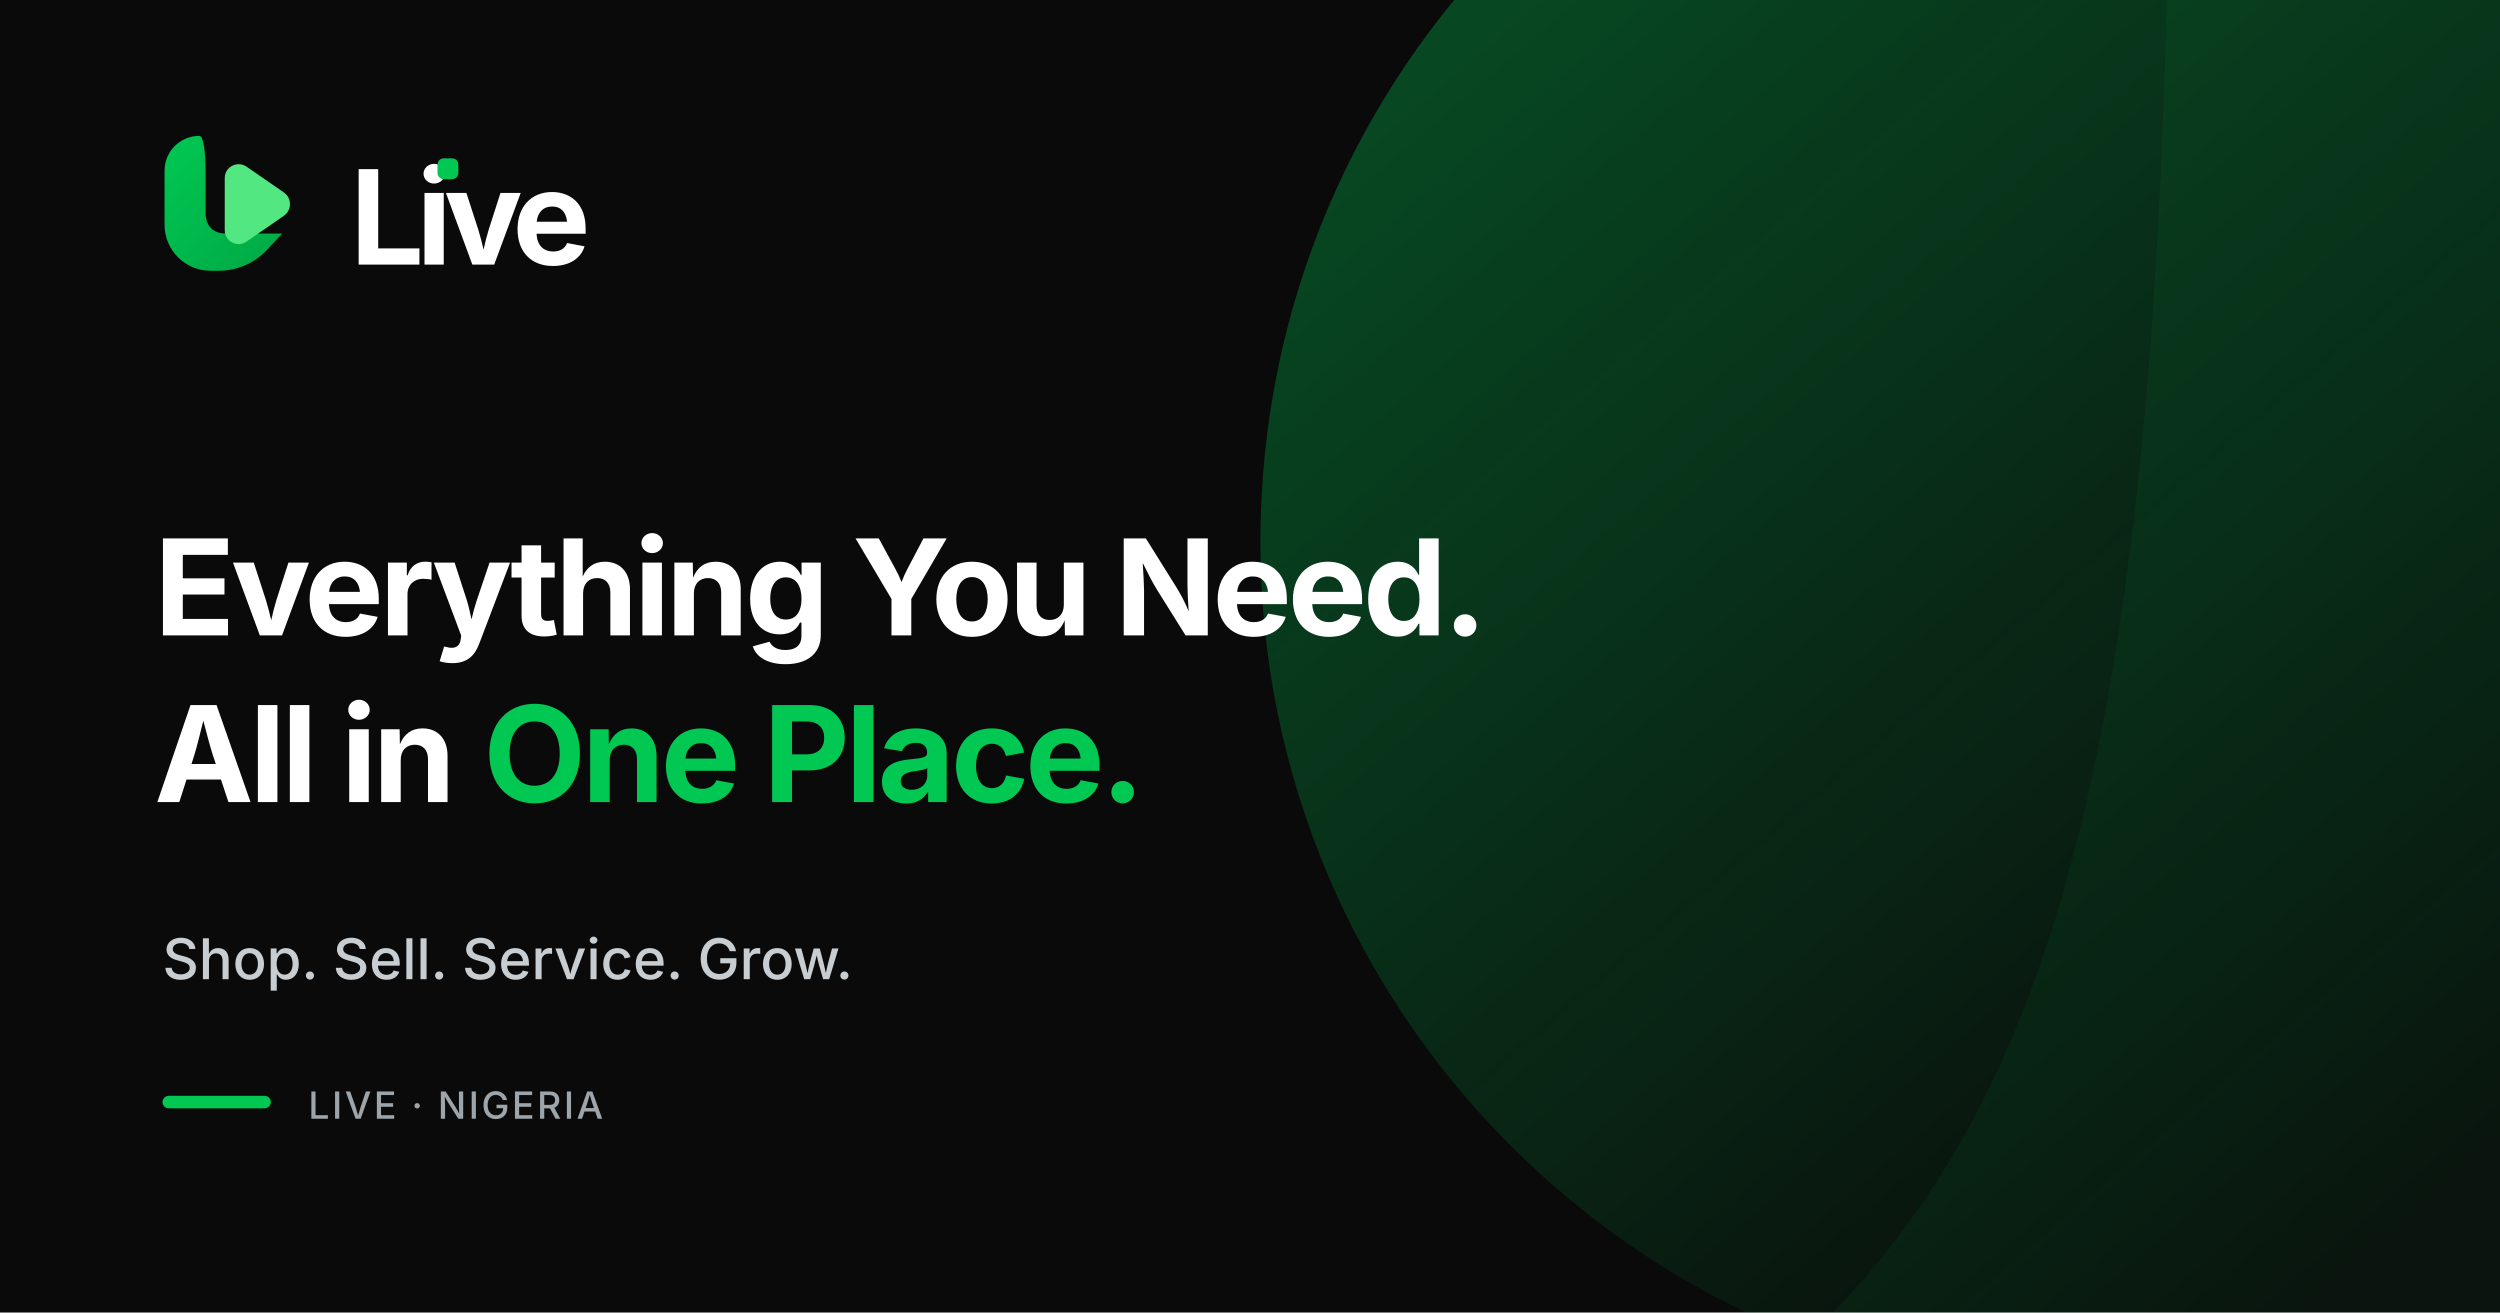
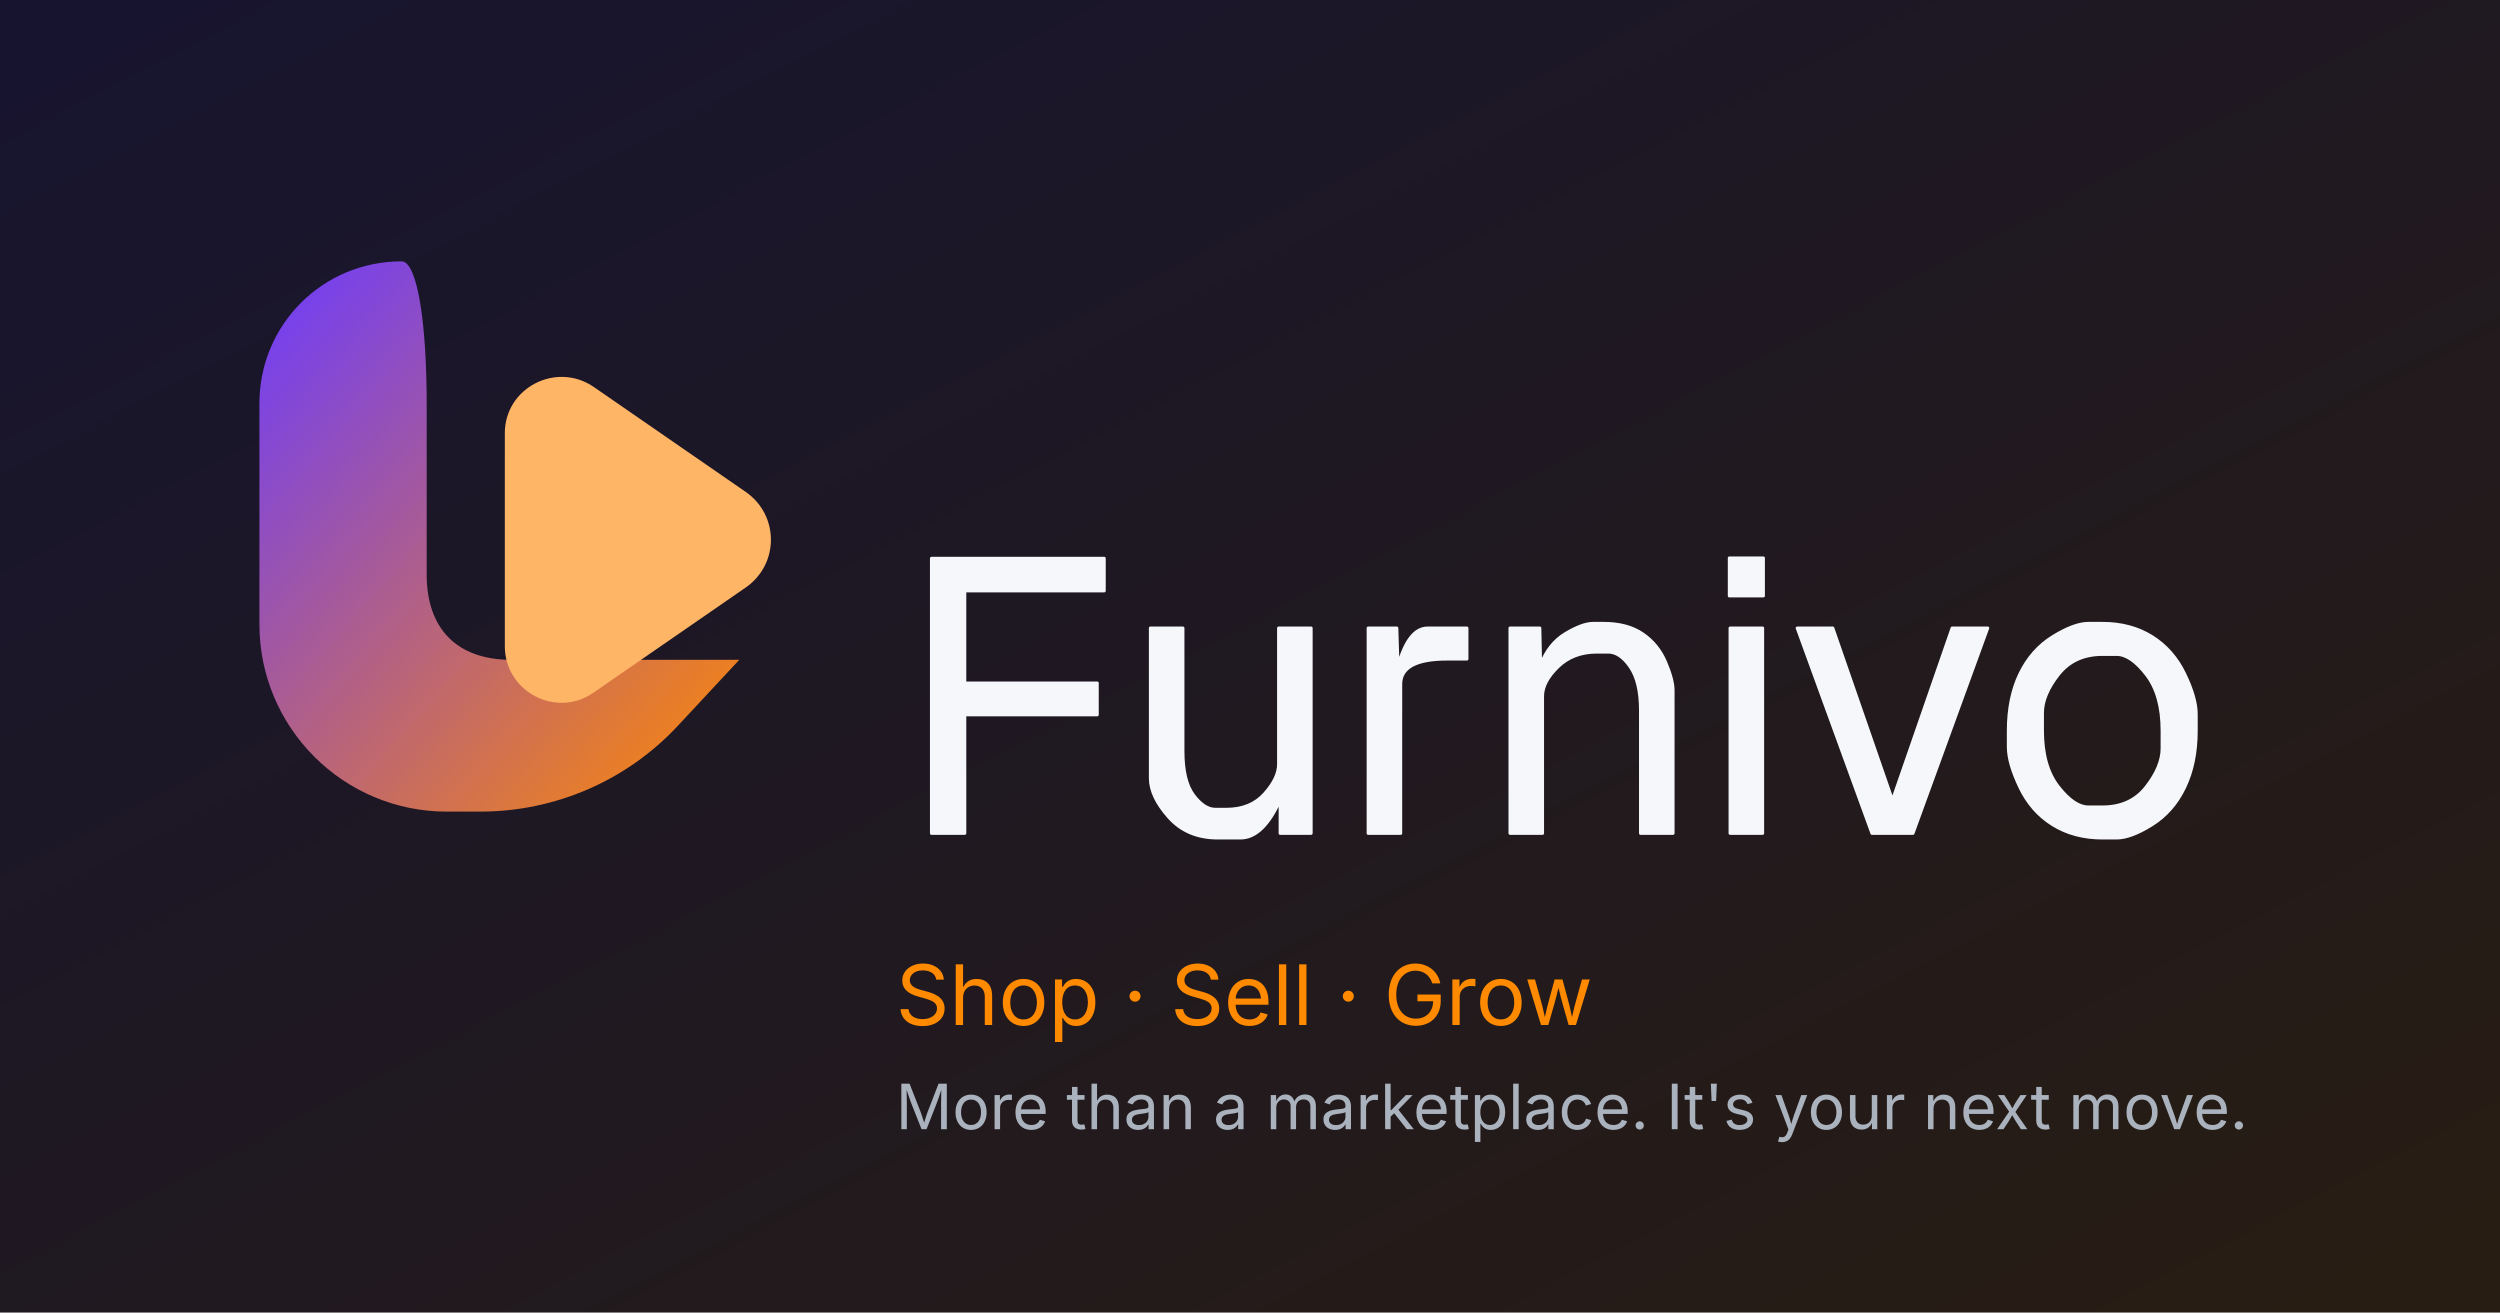
- <svg xmlns="http://www.w3.org/2000/svg" viewBox="0 0 1200 630">
+ <svg xmlns="http://www.w3.org/2000/svg" viewBox="0 0 1200 630" role="img" aria-labelledby="title">
  <defs>
-     <linearGradient id="glow" x1="650" y1="70" x2="1120" y2="620" gradientUnits="userSpaceOnUse">
-       <stop stop-color="#00C853" stop-opacity=".32" />
-       <stop offset="1" stop-color="#00C853" stop-opacity="0" />
-     </linearGradient>
-     <linearGradient id="mark" x1="10" y1="10" x2="90" y2="90" gradientUnits="userSpaceOnUse">
-       <stop stop-color="#00C853" />
-       <stop offset="1" stop-color="#00A844" />
+     <linearGradient id="furnivo-mark-gradient" x1="0" y1="0" x2="1" y2="1">
+       <stop offset="0" stop-color="#6C3BFF" />
+       <stop offset="1" stop-color="#FF8A00" />
    </linearGradient>
  </defs>
-   <rect width="1200" height="630" fill="#0A0A0A" />
-   <circle cx="1015" cy="260" r="410" fill="url(#glow)" />
-   <path d="M1040 0h160v630h-320c95-100 151-246 160-630Z" fill="#00C853" opacity=".06" />
-   <g transform="translate(72 58) scale(.76)">
-     <path d="M31.2 9.5c-12.2 0-22 9.8-22 22v34.2c0 16 13 29 29 29h5.2c11.6 0 22.7-4.8 30.6-13.3l9.5-10.2H48.2c-8.4 0-13.1-4.8-13.1-13.2V31.5c0-12.2-1.4-22-3.9-22Z" fill="url(#mark)" />
-     <path d="M47.2 36.1c0-7 7.9-11.1 13.7-7.2l23.6 16.3c5.2 3.6 5.2 11.2 0 14.8L60.9 76.3c-5.8 4-13.7-.2-13.7-7.2V36.1Z" fill="#53E782" />
+   <rect width="1200" height="630" fill="#0B0F14" />
+   <rect width="1200" height="630" fill="url(#furnivo-mark-gradient)" opacity="0.12" />
+   <g transform="translate(96 96) scale(3.1)">
+     <path d="M31.2 9.5c-12.2 0-22 9.8-22 22v34.2c0 16 13 29 29 29h5.2c11.6 0 22.7-4.8 30.6-13.3l9.5-10.2H48.2c-8.4 0-13.1-4.8-13.1-13.2V31.5c0-12.2-1.4-22-3.9-22Z" fill="url(#furnivo-mark-gradient)" />
+     <path d="M47.2 36.1c0-7 7.9-11.1 13.7-7.2l23.6 16.3c5.2 3.6 5.2 11.2 0 14.8L60.9 76.3c-5.8 4-13.7-.2-13.7-7.2V36.1Z" fill="#FFB566" />
  </g>
-   <text x="168" y="127" fill="#FFFFFF" font-family="Inter, Arial, Helvetica, sans-serif" font-size="63" font-weight="750" letter-spacing="-3.8">Live</text>
-   <rect x="210" y="76" width="10" height="10" rx="3" fill="#00C853" />
-   <text x="74" y="305" fill="#FFFFFF" font-family="Inter, Arial, Helvetica, sans-serif" font-size="64" font-weight="750" letter-spacing="-2">Everything You Need.</text>
-   <text x="74" y="385" fill="#FFFFFF" font-family="Inter, Arial, Helvetica, sans-serif" font-size="64" font-weight="750" letter-spacing="-2">All in <tspan fill="#00C853">One Place.</tspan>
-   </text>
-   <text x="78" y="470" fill="#C7CDD0" font-family="Inter, Arial, Helvetica, sans-serif" font-size="27" font-weight="500">Shop. Sell. Service. Grow.</text>
-   <rect x="78" y="526" width="52" height="6" rx="3" fill="#00C853" />
-   <text x="148" y="537" fill="#9EA5AA" font-family="Inter, Arial, Helvetica, sans-serif" font-size="18" font-weight="500" letter-spacing="1.2">LIVE · NIGERIA</text>
+   <g transform="translate(430 400) scale(0.132)">
+     <path d="M129.58 0.00L129.58 -1000.00L757.75 -1000.00L757.75 -881.69L250.70 -881.69L250.70 -546.48L732.39 -546.48L732.39 -430.99L250.70 -430.99L250.70 0.00ZM1170.73 16.90C1096.55 16.90 1037.16 -8.22 992.56 -58.45C947.96 -108.69 925.66 -155.87 925.66 -200.00C925.66 -244.13 925.66 -266.20 925.66 -266.20L925.66 -746.48L1043.97 -746.48L1043.97 -298.59C1043.97 -226.29 1056.88 -173.00 1082.70 -138.73C1108.53 -104.46 1134.82 -87.32 1161.58 -87.32C1188.34 -87.32 1201.72 -87.32 1201.72 -87.32C1260.87 -87.32 1307.35 -106.34 1341.15 -144.37C1374.96 -182.39 1391.86 -218.08 1391.86 -251.41C1391.86 -284.74 1391.86 -301.41 1391.86 -301.41L1391.86 -746.48L1510.17 -746.48L1510.17 0.00L1397.49 0.00L1397.49 -121.13C1356.18 -29.11 1308.06 16.90 1253.13 16.90C1198.20 16.90 1170.73 16.90 1170.73 16.90ZM1717.52 0.00L1717.52 -746.48L1821.75 -746.48L1825.97 -608.45C1851.32 -700.47 1887.24 -746.48 1933.72 -746.48C1980.20 -746.48 2003.44 -746.48 2003.44 -746.48L2076.68 -746.48L2076.68 -633.80L2004.85 -633.80C1892.17 -633.80 1835.83 -603.29 1835.83 -542.25C1835.83 -481.22 1835.83 -450.70 1835.83 -450.70L1835.83 0.00ZM2233.32 0.00L2233.32 -746.48L2341.77 -746.48L2344.59 -612.68C2364.31 -664.32 2394.59 -702.35 2435.44 -726.76C2476.28 -751.17 2509.62 -763.38 2535.44 -763.38C2561.26 -763.38 2574.17 -763.38 2574.17 -763.38C2631.45 -763.38 2678.63 -750.70 2715.72 -725.35C2752.81 -700.00 2780.51 -665.96 2798.82 -623.24C2817.13 -580.52 2826.28 -546.01 2826.28 -519.72C2826.28 -493.43 2826.28 -480.28 2826.28 -480.28L2826.28 0.00L2707.97 0.00L2707.97 -446.48C2707.97 -515.96 2695.53 -568.78 2670.65 -604.93C2645.77 -641.08 2619.24 -659.15 2591.07 -659.15C2562.90 -659.15 2548.82 -659.15 2548.82 -659.15C2491.54 -659.15 2444.36 -641.08 2407.27 -604.93C2370.18 -568.78 2351.63 -533.33 2351.63 -498.59C2351.63 -463.85 2351.63 -446.48 2351.63 -446.48L2351.63 0.00ZM3033.63 0.00L3033.63 -746.48L3151.94 -746.48L3151.94 0.00ZM3030.82 -863.38L3030.82 -1001.41L3154.76 -1001.41L3154.76 -863.38ZM3549.44 0.00L3277.61 -746.48L3407.18 -746.48L3624.08 -121.13L3840.99 -746.48L3970.56 -746.48L3698.73 0.00ZM4387.77 16.90C4319.23 16.90 4259.14 0.94 4207.49 -30.99C4155.85 -62.91 4115.94 -108.22 4087.77 -166.90C4059.61 -225.59 4045.52 -274.65 4045.52 -314.08C4045.52 -353.52 4045.52 -373.24 4045.52 -373.24C4045.52 -453.05 4059.61 -522.07 4087.77 -580.28C4115.94 -638.50 4155.85 -683.57 4207.49 -715.49C4259.14 -747.42 4302.09 -763.38 4336.37 -763.38C4370.64 -763.38 4387.77 -763.38 4387.77 -763.38C4456.32 -763.38 4516.18 -747.42 4567.35 -715.49C4618.53 -683.57 4658.20 -638.50 4686.37 -580.28C4714.54 -522.07 4728.62 -473.00 4728.62 -433.10C4728.62 -393.19 4728.62 -373.24 4728.62 -373.24C4728.62 -294.37 4714.54 -225.59 4686.37 -166.90C4658.20 -108.22 4618.53 -62.91 4567.35 -30.99C4516.18 0.94 4473.46 16.90 4439.18 16.90C4404.91 16.90 4387.77 16.90 4387.77 16.90ZM4387.77 -95.77C4456.32 -95.77 4509.61 -120.42 4547.63 -169.72C4585.66 -219.01 4604.68 -265.26 4604.68 -308.45C4604.68 -351.64 4604.68 -373.24 4604.68 -373.24C4604.68 -459.62 4585.66 -527.46 4547.63 -576.76C4509.61 -626.06 4473.46 -650.70 4439.18 -650.70C4404.91 -650.70 4387.77 -650.70 4387.77 -650.70C4319.23 -650.70 4265.71 -626.06 4227.21 -576.76C4188.71 -527.46 4169.46 -481.22 4169.46 -438.03C4169.46 -394.84 4169.46 -373.24 4169.46 -373.24C4169.46 -286.85 4188.71 -219.01 4227.21 -169.72C4265.71 -120.42 4302.09 -95.77 4336.37 -95.77C4370.64 -95.77 4387.77 -95.77 4387.77 -95.77Z" fill="#F5F7FA" stroke="#F5F7FA" stroke-width="11" stroke-linejoin="round" />
+   </g>
+   <text x="430" y="492" fill="#FF8A00" font-family="Geist, Inter, Segoe UI, Arial, Helvetica, sans-serif" font-size="40">Shop  ·  Sell  ·  Grow</text>
+   <text x="430" y="542" fill="#AAB2BE" font-family="Geist, Inter, Segoe UI, Arial, Helvetica, sans-serif" font-size="30">More than a marketplace. It's your next move.</text>
</svg>
